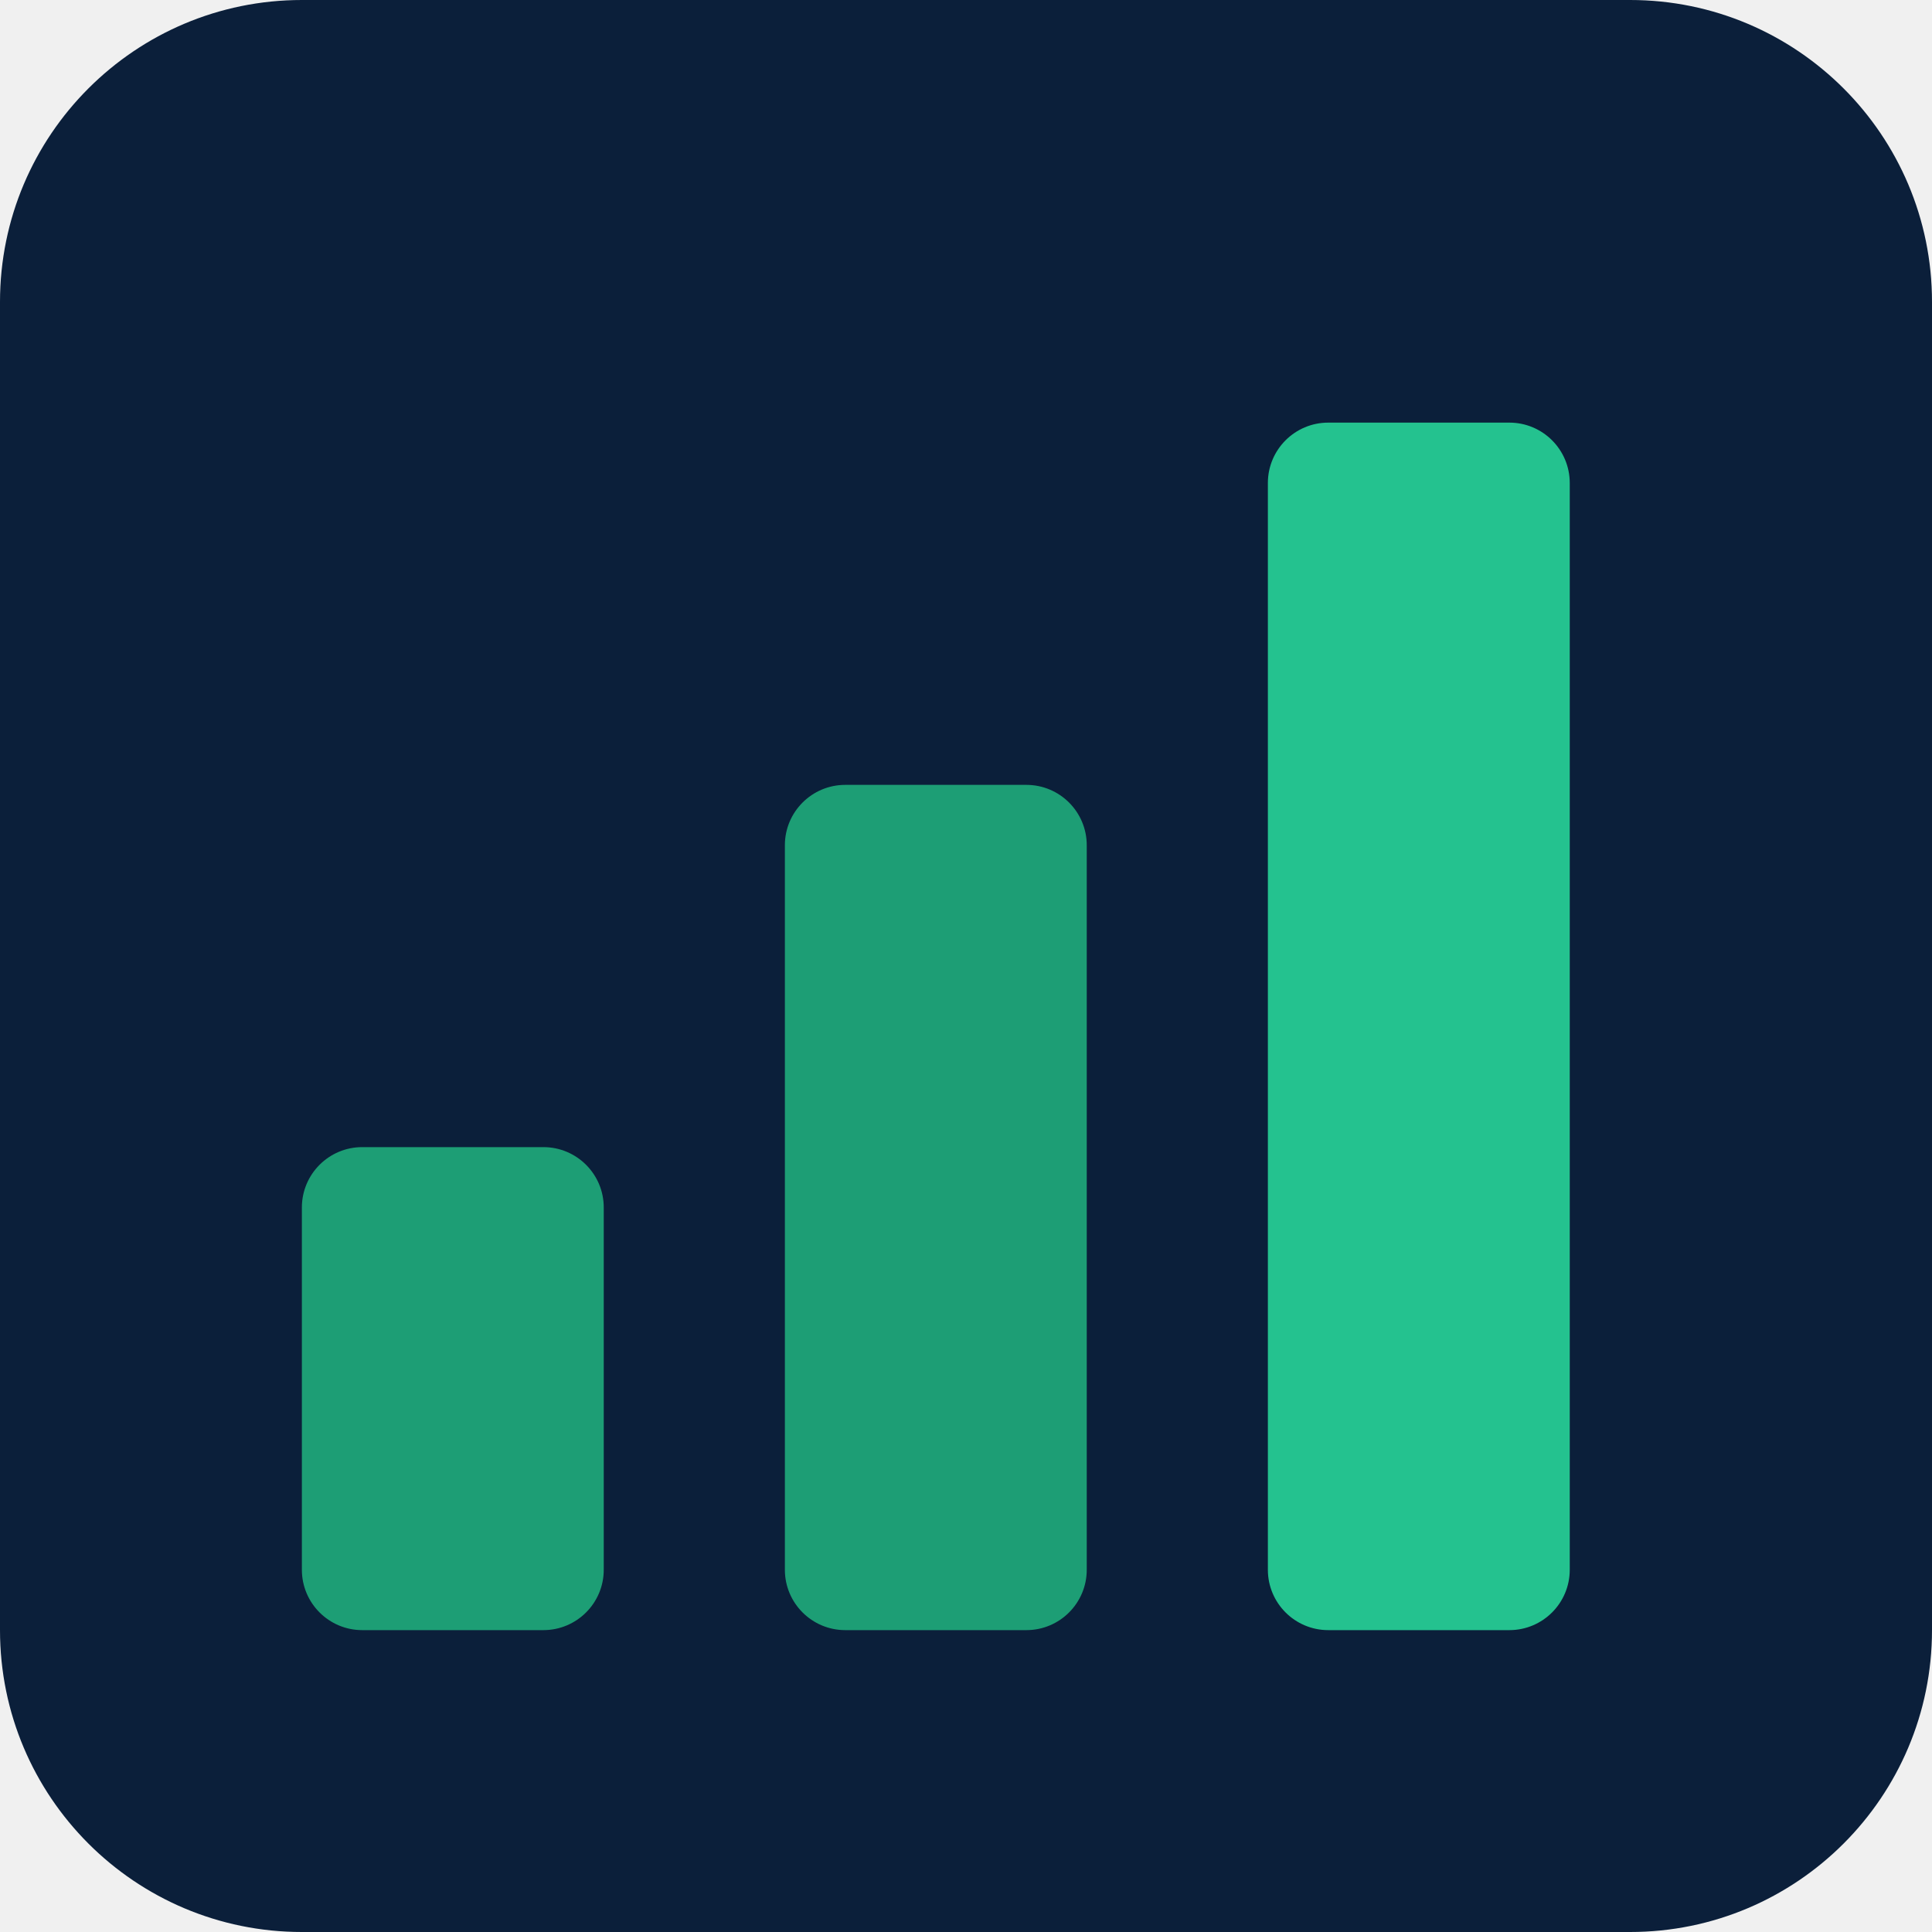
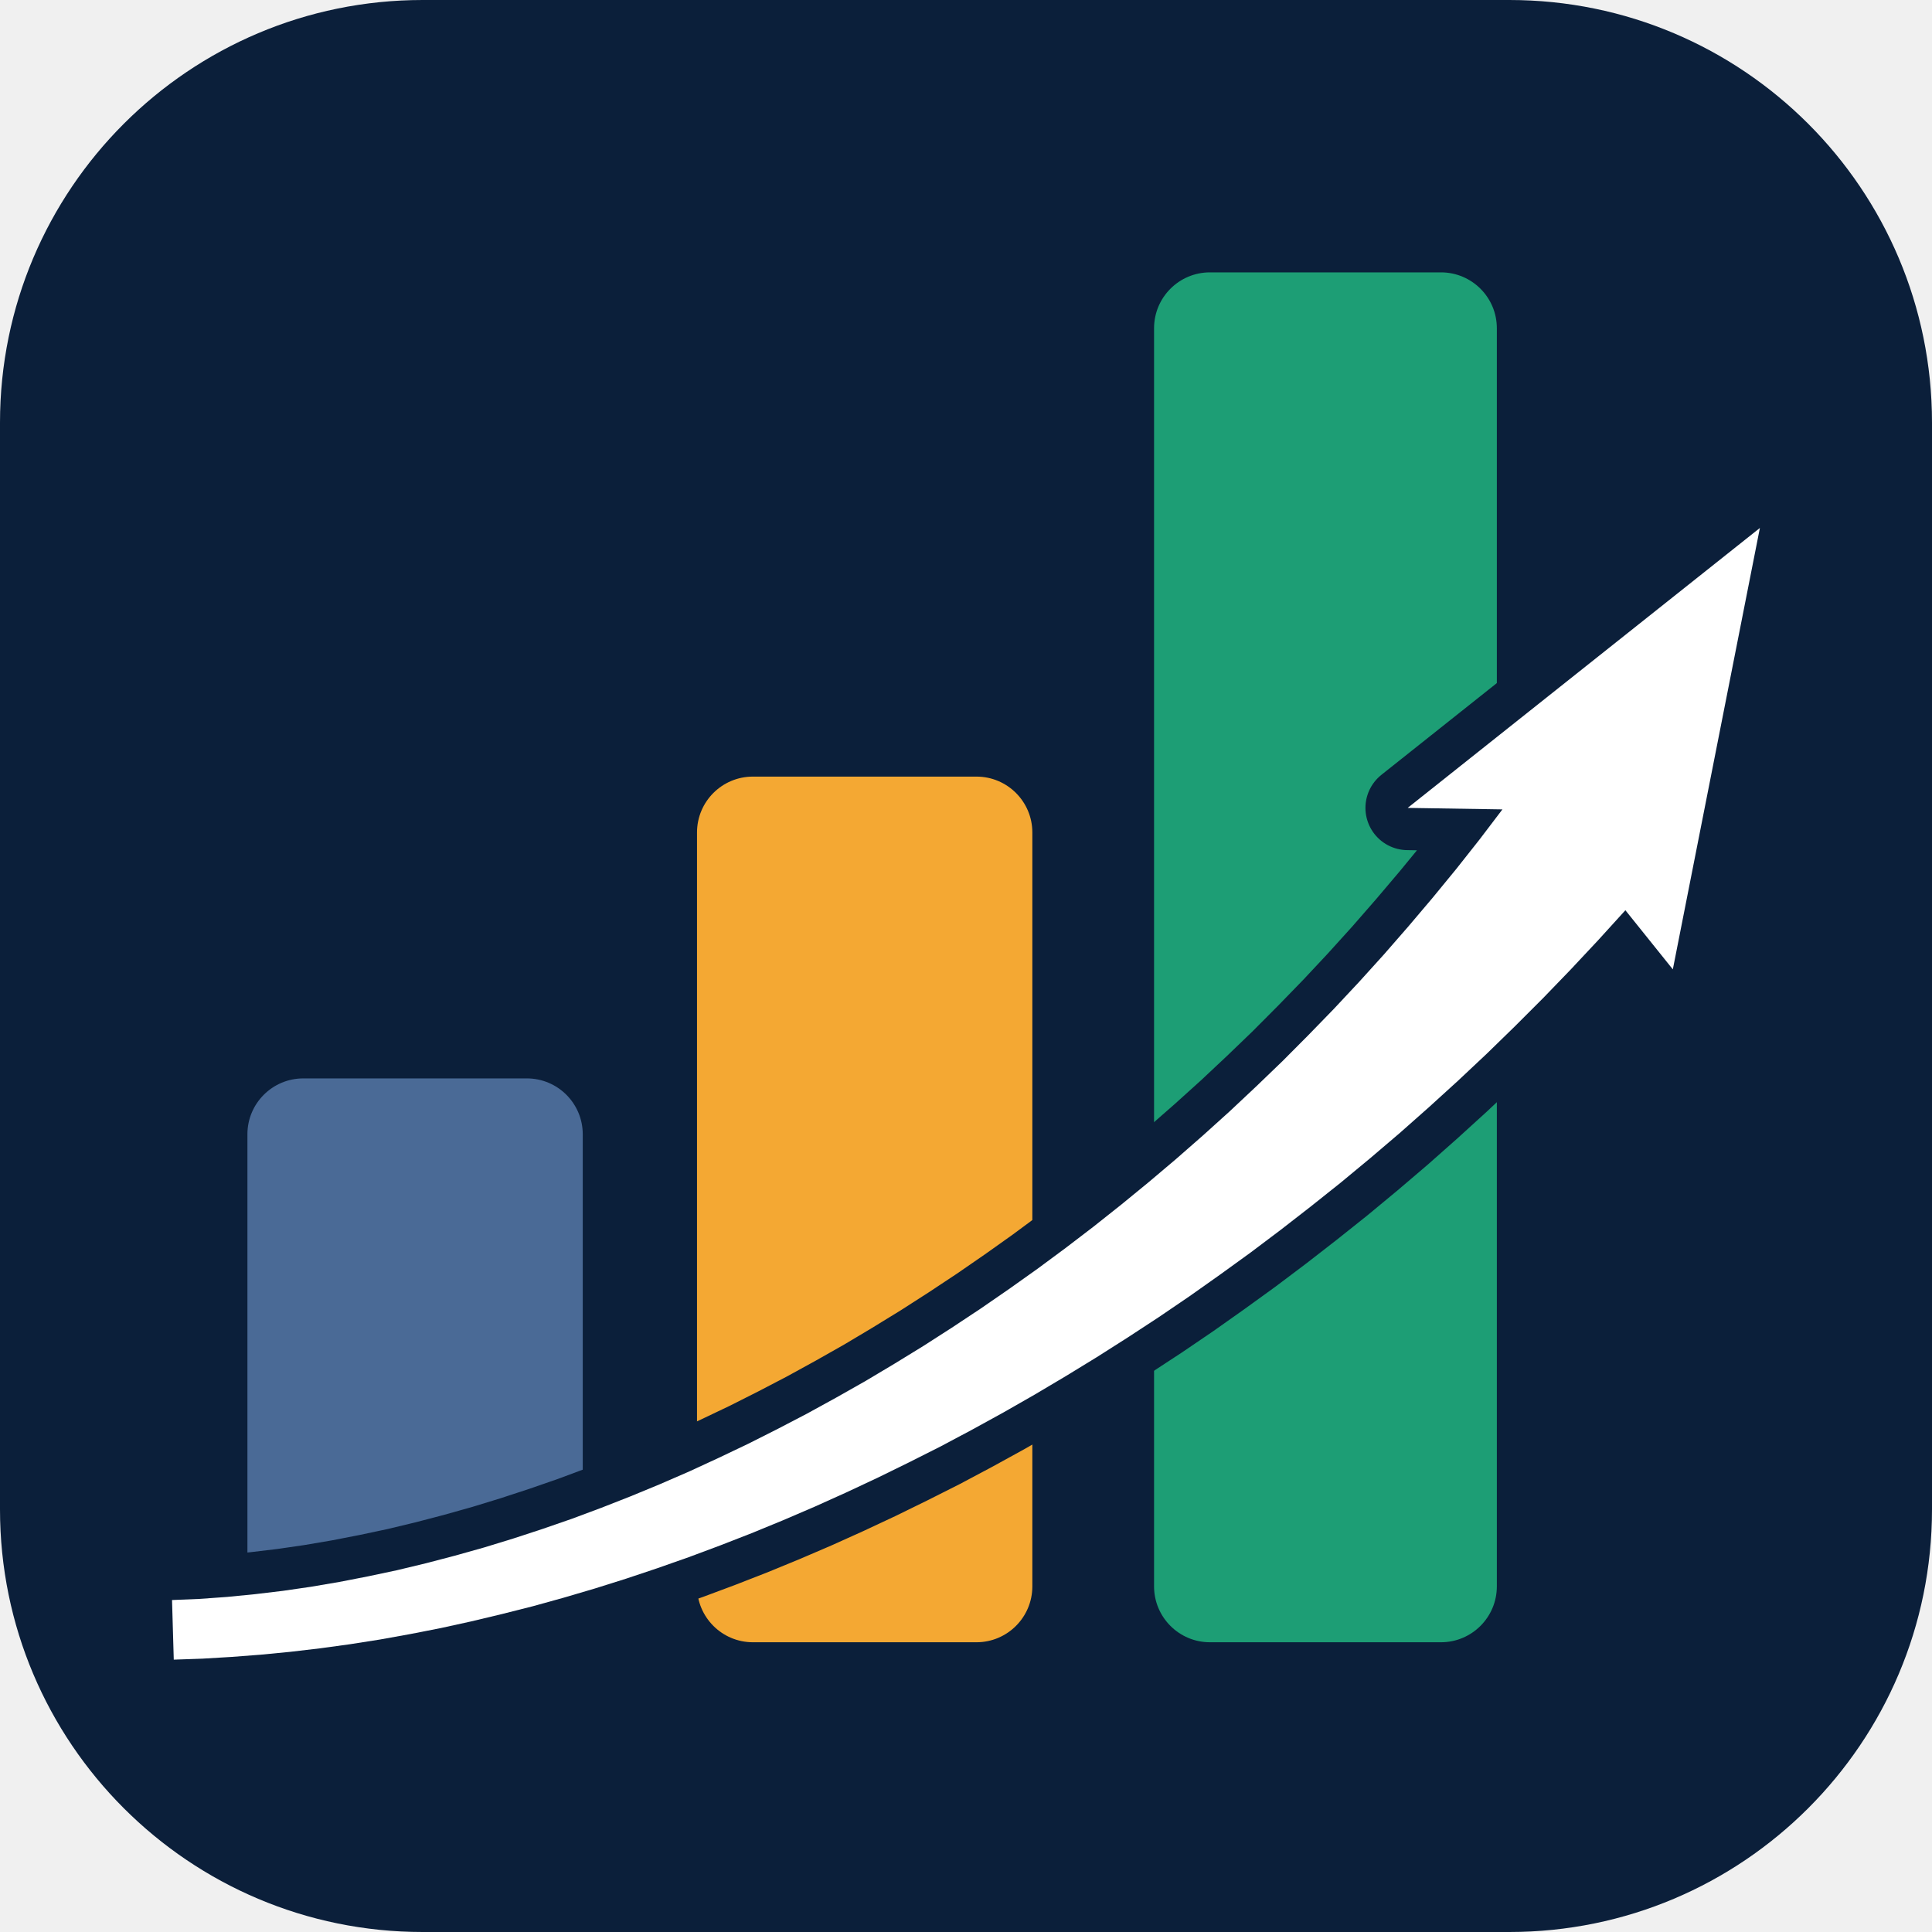
- <svg xmlns="http://www.w3.org/2000/svg" viewBox="0 0 32 32" fill="none">
-   <rect width="32" height="32" rx="5" fill="#0B1F3A" />
-   <rect x="5" y="19" width="5" height="8" rx="1" fill="#1D9E75" />
-   <rect x="13" y="13" width="5" height="14" rx="1" fill="#1D9E75" />
-   <rect x="21" y="7" width="5" height="20" rx="1" fill="#24C28F" />
+ <svg xmlns="http://www.w3.org/2000/svg" viewBox="0 0 32 32" width="32" height="32">
+   <rect width="32" height="32" rx="7" fill="#0B1F3A" />
+   <g transform="translate(4.098 27.201) scale(0.20571)">
+     <rect x="0" y="-45.4" width="27" height="45.4" rx="4.5" fill="#4A6A96" />
+     <rect x="36.2" y="-69.7" width="27" height="69.7" rx="4.5" fill="#F4A833" />
+     <rect x="73" y="-110.3" width="27.6" height="110.3" rx="4.5" fill="#1D9E75" />
+     <path d="M -5.93 1.40 L -3.62 1.32 L -1.28 1.18 L 1.08 1.00 L 3.45 0.77 L 5.84 0.49 L 8.25 0.16 L 10.67 -0.22 L 13.11 -0.66 L 15.56 -1.14 L 18.02 -1.68 L 20.49 -2.27 L 22.98 -2.90 L 25.47 -3.59 L 27.98 -4.33 L 30.49 -5.12 L 33.00 -5.96 L 35.53 -6.85 L 38.05 -7.79 L 40.59 -8.78 L 43.12 -9.82 L 45.66 -10.91 L 48.19 -12.05 L 50.73 -13.24 L 53.26 -14.48 L 55.80 -15.76 L 58.32 -17.10 L 60.85 -18.49 L 63.37 -19.93 L 65.88 -21.42 L 68.38 -22.95 L 70.88 -24.54 L 73.37 -26.17 L 75.84 -27.85 L 78.30 -29.59 L 80.76 -31.37 L 83.19 -33.20 L 85.61 -35.08 L 88.02 -37.00 L 90.41 -38.98 L 92.78 -41.00 L 95.13 -43.08 L 97.46 -45.20 L 99.77 -47.37 L 102.05 -49.59 L 104.31 -51.85 L 106.55 -54.17 L 108.76 -56.53 L 110.95 -58.94 L 114.77 -54.18 L 121.78 -89.72 L 93.42 -67.18 L 101.05 -67.06 L 99.21 -64.64 L 97.33 -62.26 L 95.41 -59.92 L 93.47 -57.63 L 91.50 -55.37 L 89.50 -53.16 L 87.47 -50.99 L 85.41 -48.87 L 83.33 -46.78 L 81.22 -44.75 L 79.09 -42.75 L 76.93 -40.80 L 74.76 -38.90 L 72.56 -37.04 L 70.35 -35.23 L 68.12 -33.46 L 65.87 -31.74 L 63.60 -30.06 L 61.32 -28.44 L 59.03 -26.86 L 56.72 -25.33 L 54.40 -23.84 L 52.07 -22.41 L 49.74 -21.02 L 47.39 -19.69 L 45.04 -18.40 L 42.68 -17.17 L 40.32 -15.98 L 37.95 -14.85 L 35.59 -13.76 L 33.22 -12.73 L 30.85 -11.75 L 28.48 -10.82 L 26.12 -9.94 L 23.75 -9.12 L 21.40 -8.35 L 19.05 -7.63 L 16.70 -6.97 L 14.37 -6.36 L 12.04 -5.80 L 9.73 -5.31 L 7.42 -4.86 L 5.13 -4.47 L 2.86 -4.14 L 0.60 -3.87 L -1.64 -3.65 L -3.86 -3.49 L -6.07 -3.40 Z" fill="#0B1F3A" stroke="#0B1F3A" stroke-width="6.8" stroke-linejoin="round" />
+     <path d="M -5.93 1.40 L -3.62 1.32 L -1.28 1.18 L 1.08 1.00 L 3.45 0.77 L 5.84 0.49 L 8.25 0.16 L 10.67 -0.22 L 13.11 -0.66 L 15.56 -1.14 L 18.02 -1.68 L 20.49 -2.27 L 22.98 -2.90 L 25.47 -3.59 L 27.98 -4.33 L 30.49 -5.12 L 33.00 -5.96 L 35.53 -6.85 L 38.05 -7.79 L 40.59 -8.78 L 43.12 -9.82 L 45.66 -10.91 L 48.19 -12.05 L 50.73 -13.24 L 53.26 -14.48 L 55.80 -15.76 L 58.32 -17.10 L 60.85 -18.49 L 63.37 -19.93 L 65.88 -21.42 L 68.38 -22.95 L 70.88 -24.54 L 73.37 -26.17 L 75.84 -27.85 L 78.30 -29.59 L 80.76 -31.37 L 83.19 -33.20 L 85.61 -35.08 L 88.02 -37.00 L 90.41 -38.98 L 92.78 -41.00 L 95.13 -43.08 L 97.46 -45.20 L 99.77 -47.37 L 102.05 -49.59 L 104.31 -51.85 L 106.55 -54.17 L 108.76 -56.53 L 110.95 -58.94 L 114.77 -54.18 L 121.78 -89.72 L 93.42 -67.18 L 101.05 -67.06 L 99.21 -64.64 L 97.33 -62.26 L 95.41 -59.92 L 93.47 -57.63 L 91.50 -55.37 L 89.50 -53.16 L 87.47 -50.99 L 85.41 -48.87 L 83.33 -46.78 L 81.22 -44.75 L 79.09 -42.75 L 76.93 -40.80 L 74.76 -38.90 L 72.56 -37.04 L 70.35 -35.23 L 68.12 -33.46 L 65.87 -31.74 L 63.60 -30.06 L 61.32 -28.44 L 59.03 -26.86 L 56.72 -25.33 L 54.40 -23.84 L 52.07 -22.41 L 49.74 -21.02 L 47.39 -19.69 L 45.04 -18.40 L 42.68 -17.17 L 40.32 -15.98 L 37.95 -14.85 L 35.59 -13.76 L 33.22 -12.73 L 30.85 -11.75 L 28.48 -10.82 L 26.12 -9.94 L 23.75 -9.12 L 21.40 -8.35 L 19.05 -7.63 L 16.70 -6.97 L 14.37 -6.36 L 12.04 -5.80 L 9.73 -5.31 L 7.42 -4.86 L 5.13 -4.47 L 2.86 -4.14 L 0.60 -3.87 L -1.64 -3.65 L -3.86 -3.49 L -6.07 -3.40 Z" fill="#FFFFFF" />
+   </g>
</svg>
